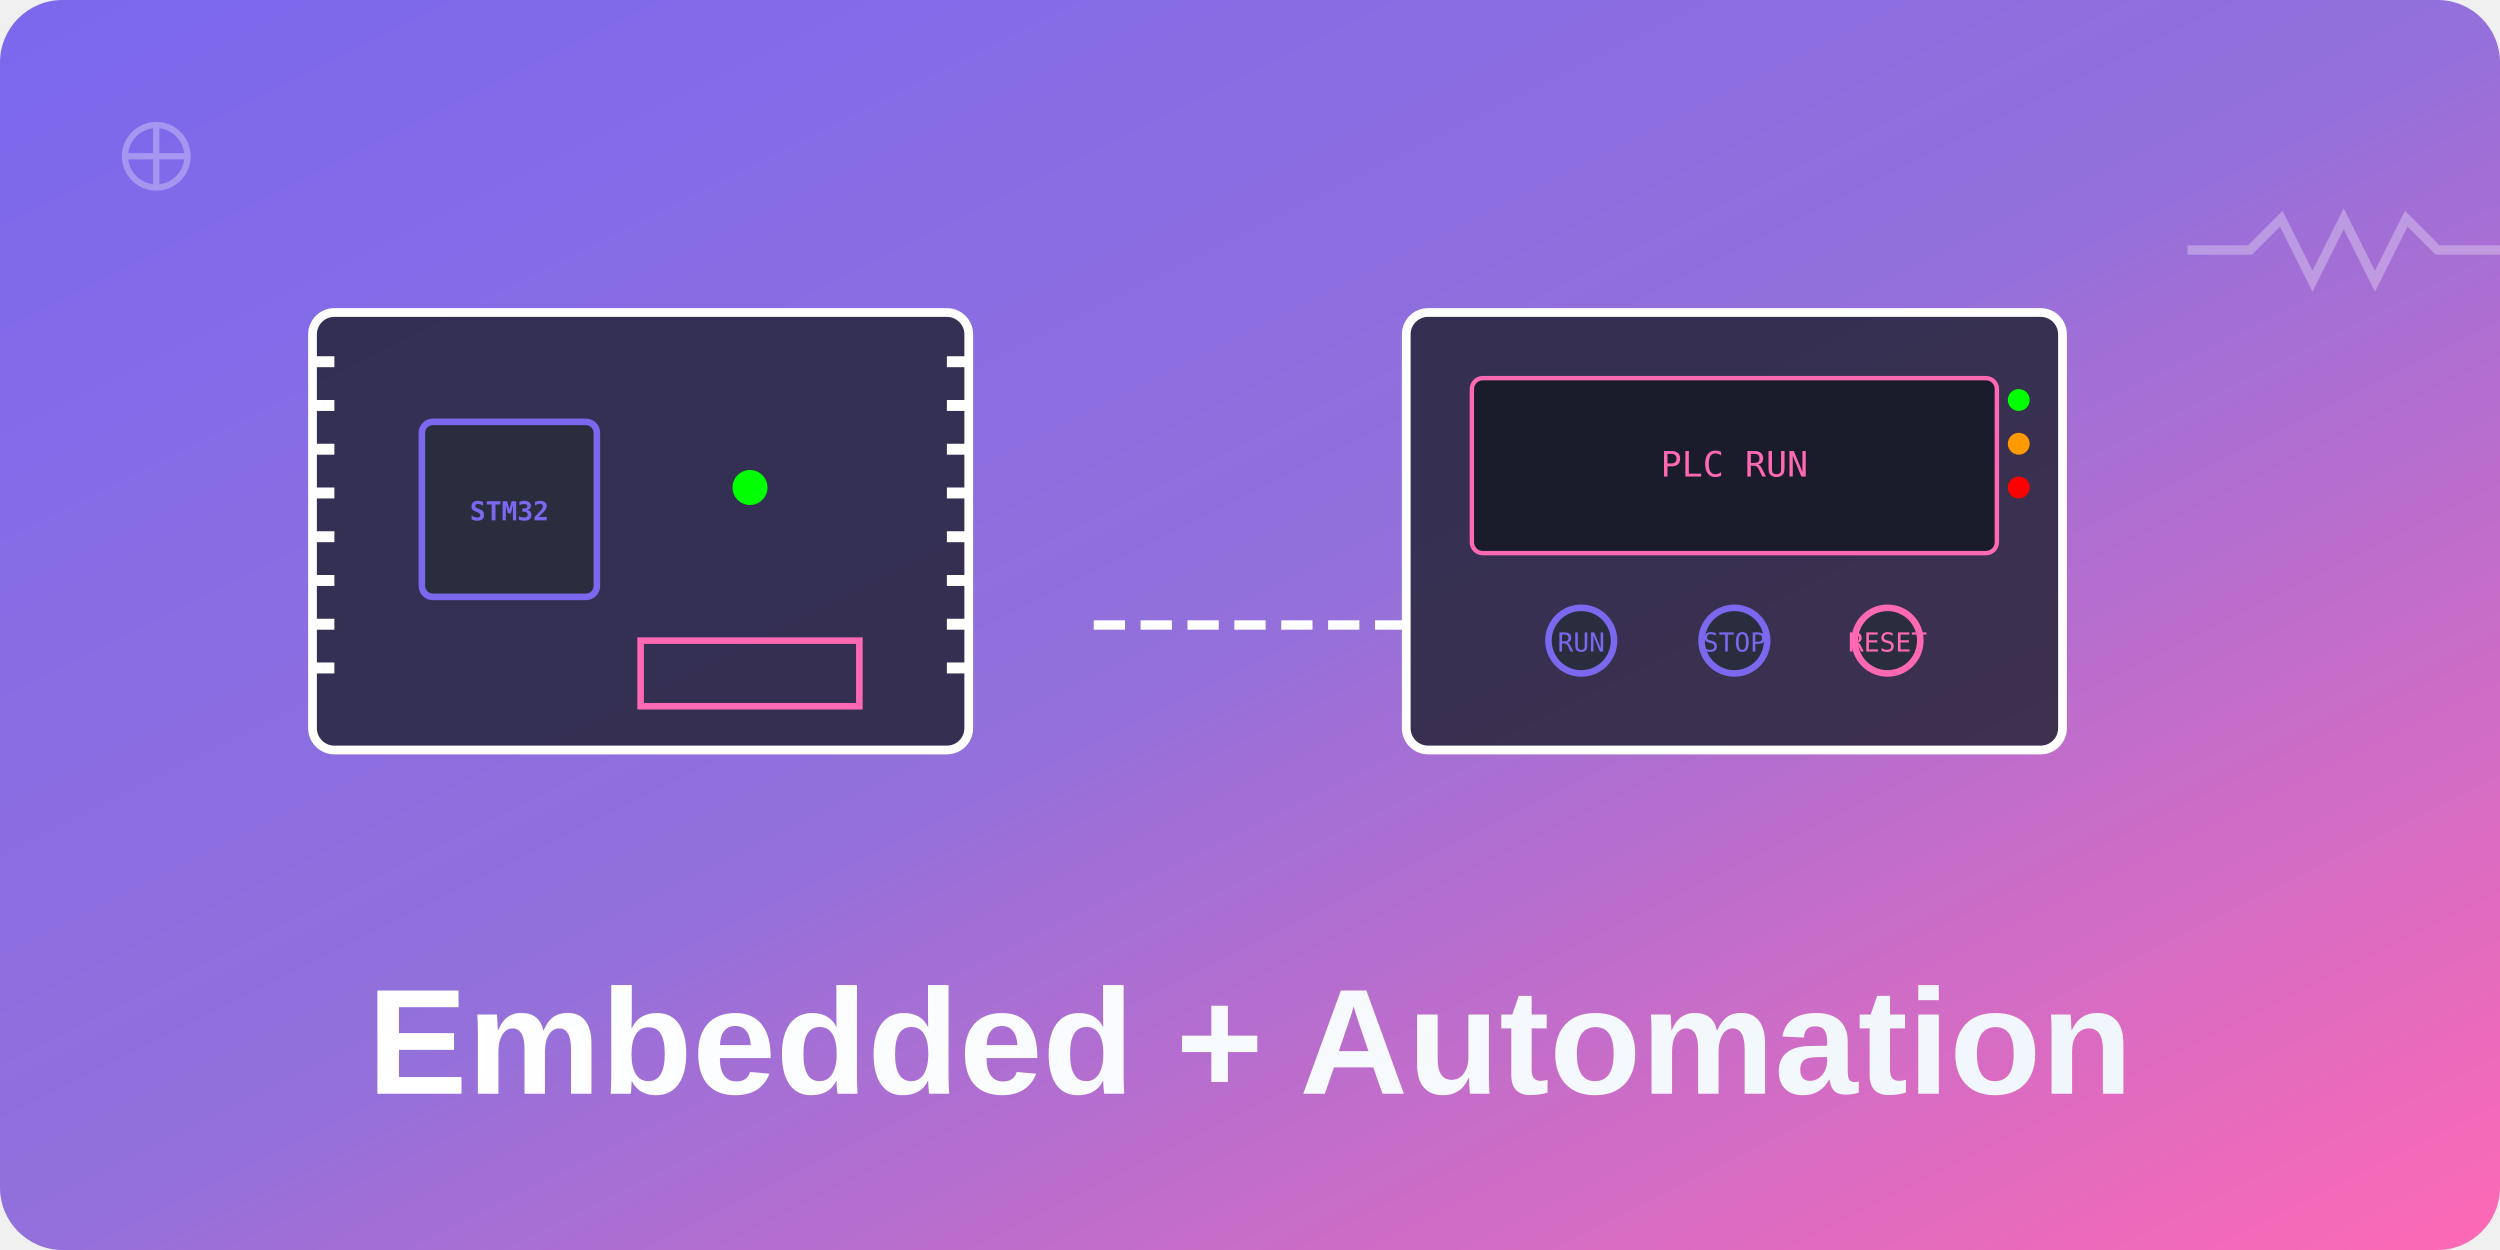
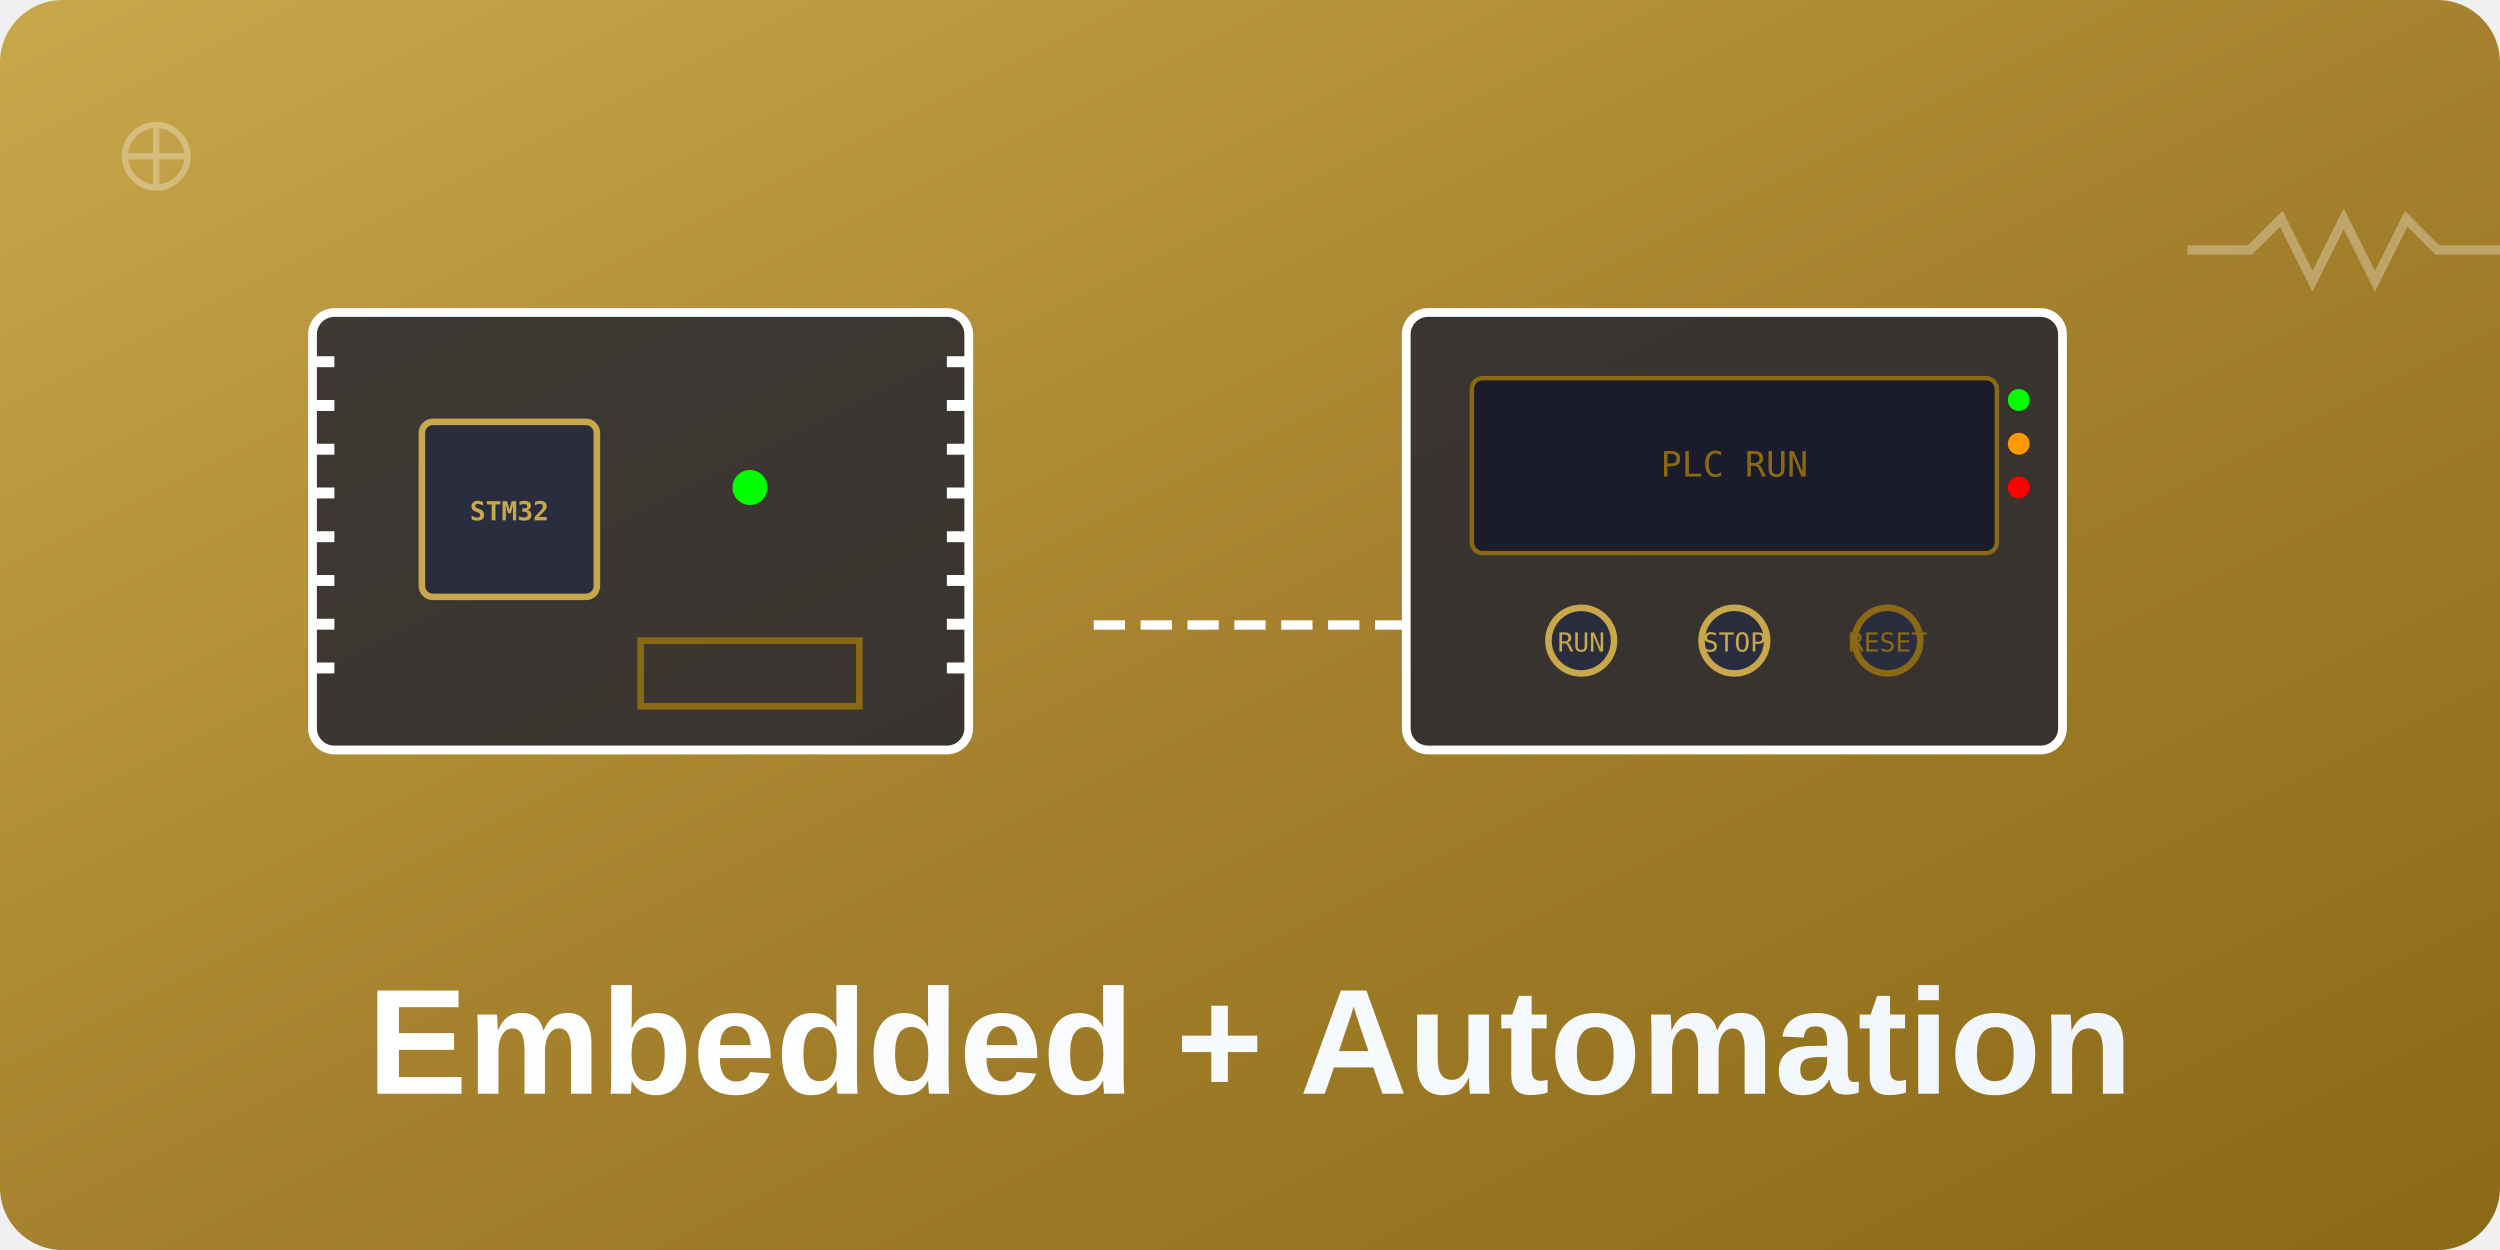
<svg xmlns="http://www.w3.org/2000/svg" viewBox="0 0 800 400">
  <defs>
    <linearGradient id="bgGradient" x1="0%" y1="0%" x2="100%" y2="100%">
-       <stop offset="0%" stop-color="#7b68ee" />
-       <stop offset="50%" stop-color="#9370db" />
-       <stop offset="100%" stop-color="#ff69b4" />
+       <stop offset="0%" stop-color="#c9a84c" />
+       <stop offset="50%" stop-color="#a6822e" />
+       <stop offset="100%" stop-color="#8b6914" />
    </linearGradient>
    <linearGradient id="textGradient" x1="0%" y1="0%" x2="100%" y2="0%">
      <stop offset="0%" stop-color="#ffffff" />
      <stop offset="100%" stop-color="#f0f6fc" />
    </linearGradient>
  </defs>
  <rect width="800" height="400" rx="20" fill="url(#bgGradient)" />
  <g transform="translate(100, 100) scale(0.7)">
    <rect x="0" y="0" width="300" height="200" rx="10" fill="rgba(30, 33, 48, 0.8)" stroke="white" stroke-width="4" />
-     <rect x="50" y="50" width="80" height="80" rx="5" fill="#2a2d3e" stroke="#7b68ee" stroke-width="3" />
-     <text x="90" y="95" text-anchor="middle" fill="#7b68ee" font-family="Consolas, monospace" font-size="12" font-weight="bold">STM32</text>
+     <rect x="50" y="50" width="80" height="80" rx="5" fill="#2a2d3e" stroke="#c9a84c" stroke-width="3" />
+     <text x="90" y="95" text-anchor="middle" fill="#c9a84c" font-family="Consolas, monospace" font-size="12" font-weight="bold">STM32</text>
    <g fill="white">
      <rect x="0" y="20" width="10" height="5" />
      <rect x="0" y="40" width="10" height="5" />
      <rect x="0" y="60" width="10" height="5" />
      <rect x="0" y="80" width="10" height="5" />
      <rect x="0" y="100" width="10" height="5" />
      <rect x="0" y="120" width="10" height="5" />
      <rect x="0" y="140" width="10" height="5" />
      <rect x="0" y="160" width="10" height="5" />
      <rect x="290" y="20" width="10" height="5" />
      <rect x="290" y="40" width="10" height="5" />
      <rect x="290" y="60" width="10" height="5" />
      <rect x="290" y="80" width="10" height="5" />
      <rect x="290" y="100" width="10" height="5" />
      <rect x="290" y="120" width="10" height="5" />
      <rect x="290" y="140" width="10" height="5" />
      <rect x="290" y="160" width="10" height="5" />
    </g>
    <circle cx="200" cy="80" r="8" fill="#00ff00">
      <animate attributeName="opacity" values="1;0.3;1" dur="1.5s" repeatCount="indefinite" />
    </circle>
-     <path d="M150,150 L250,150 L250,180 L150,180 Z" stroke="#ff69b4" stroke-width="3" fill="none" />
+     <path d="M150,150 L250,150 L250,180 L150,180 Z" stroke="#8b6914" stroke-width="3" fill="none" />
  </g>
  <g transform="translate(450, 100) scale(0.7)">
    <rect x="0" y="0" width="300" height="200" rx="10" fill="rgba(30, 33, 48, 0.8)" stroke="white" stroke-width="4" />
-     <rect x="30" y="30" width="240" height="80" rx="5" fill="#1a1c2b" stroke="#ff69b4" stroke-width="2" />
-     <text x="150" y="75" text-anchor="middle" fill="#ff69b4" font-family="Consolas, monospace" font-size="16">PLC RUN</text>
+     <rect x="30" y="30" width="240" height="80" rx="5" fill="#1a1c2b" stroke="#8b6914" stroke-width="2" />
+     <text x="150" y="75" text-anchor="middle" fill="#8b6914" font-family="Consolas, monospace" font-size="16">PLC RUN</text>
    <g>
-       <circle cx="80" cy="150" r="15" fill="#2a2d3e" stroke="#7b68ee" stroke-width="3" />
-       <circle cx="150" cy="150" r="15" fill="#2a2d3e" stroke="#7b68ee" stroke-width="3" />
-       <circle cx="220" cy="150" r="15" fill="#2a2d3e" stroke="#ff69b4" stroke-width="3" />
-       <text x="80" y="155" text-anchor="middle" fill="#7b68ee" font-family="Consolas, monospace" font-size="12">RUN</text>
-       <text x="150" y="155" text-anchor="middle" fill="#7b68ee" font-family="Consolas, monospace" font-size="12">STOP</text>
-       <text x="220" y="155" text-anchor="middle" fill="#ff69b4" font-family="Consolas, monospace" font-size="12">RESET</text>
+       <circle cx="80" cy="150" r="15" fill="#2a2d3e" stroke="#c9a84c" stroke-width="3" />
+       <circle cx="150" cy="150" r="15" fill="#2a2d3e" stroke="#c9a84c" stroke-width="3" />
+       <circle cx="220" cy="150" r="15" fill="#2a2d3e" stroke="#8b6914" stroke-width="3" />
+       <text x="80" y="155" text-anchor="middle" fill="#c9a84c" font-family="Consolas, monospace" font-size="12">RUN</text>
+       <text x="150" y="155" text-anchor="middle" fill="#c9a84c" font-family="Consolas, monospace" font-size="12">STOP</text>
+       <text x="220" y="155" text-anchor="middle" fill="#8b6914" font-family="Consolas, monospace" font-size="12">RESET</text>
    </g>
    <g>
      <circle cx="280" cy="40" r="5" fill="#00ff00" />
      <circle cx="280" cy="60" r="5" fill="#ff9900" />
      <circle cx="280" cy="80" r="5" fill="#ff0000" />
    </g>
  </g>
  <path d="M350,200 L450,200" stroke="white" stroke-width="3" stroke-dasharray="10,5" fill="none">
    <animate attributeName="stroke-dashoffset" values="0;30" dur="2s" repeatCount="indefinite" />
  </path>
  <text x="400" y="350" text-anchor="middle" fill="url(#textGradient)" font-family="Arial, sans-serif" font-size="48" font-weight="bold">
    Embedded + Automation
  </text>
  <g opacity="0.3">
    <circle cx="50" cy="50" r="10" fill="none" stroke="white" stroke-width="2" />
    <line x1="40" y1="50" x2="60" y2="50" stroke="white" stroke-width="2" />
    <line x1="50" y1="40" x2="50" y2="60" stroke="white" stroke-width="2" />
    <path d="M700,80 L720,80 L730,70 L740,90 L750,70 L760,90 L770,70 L780,80 L800,80" stroke="white" stroke-width="3" fill="none" />
  </g>
</svg>
